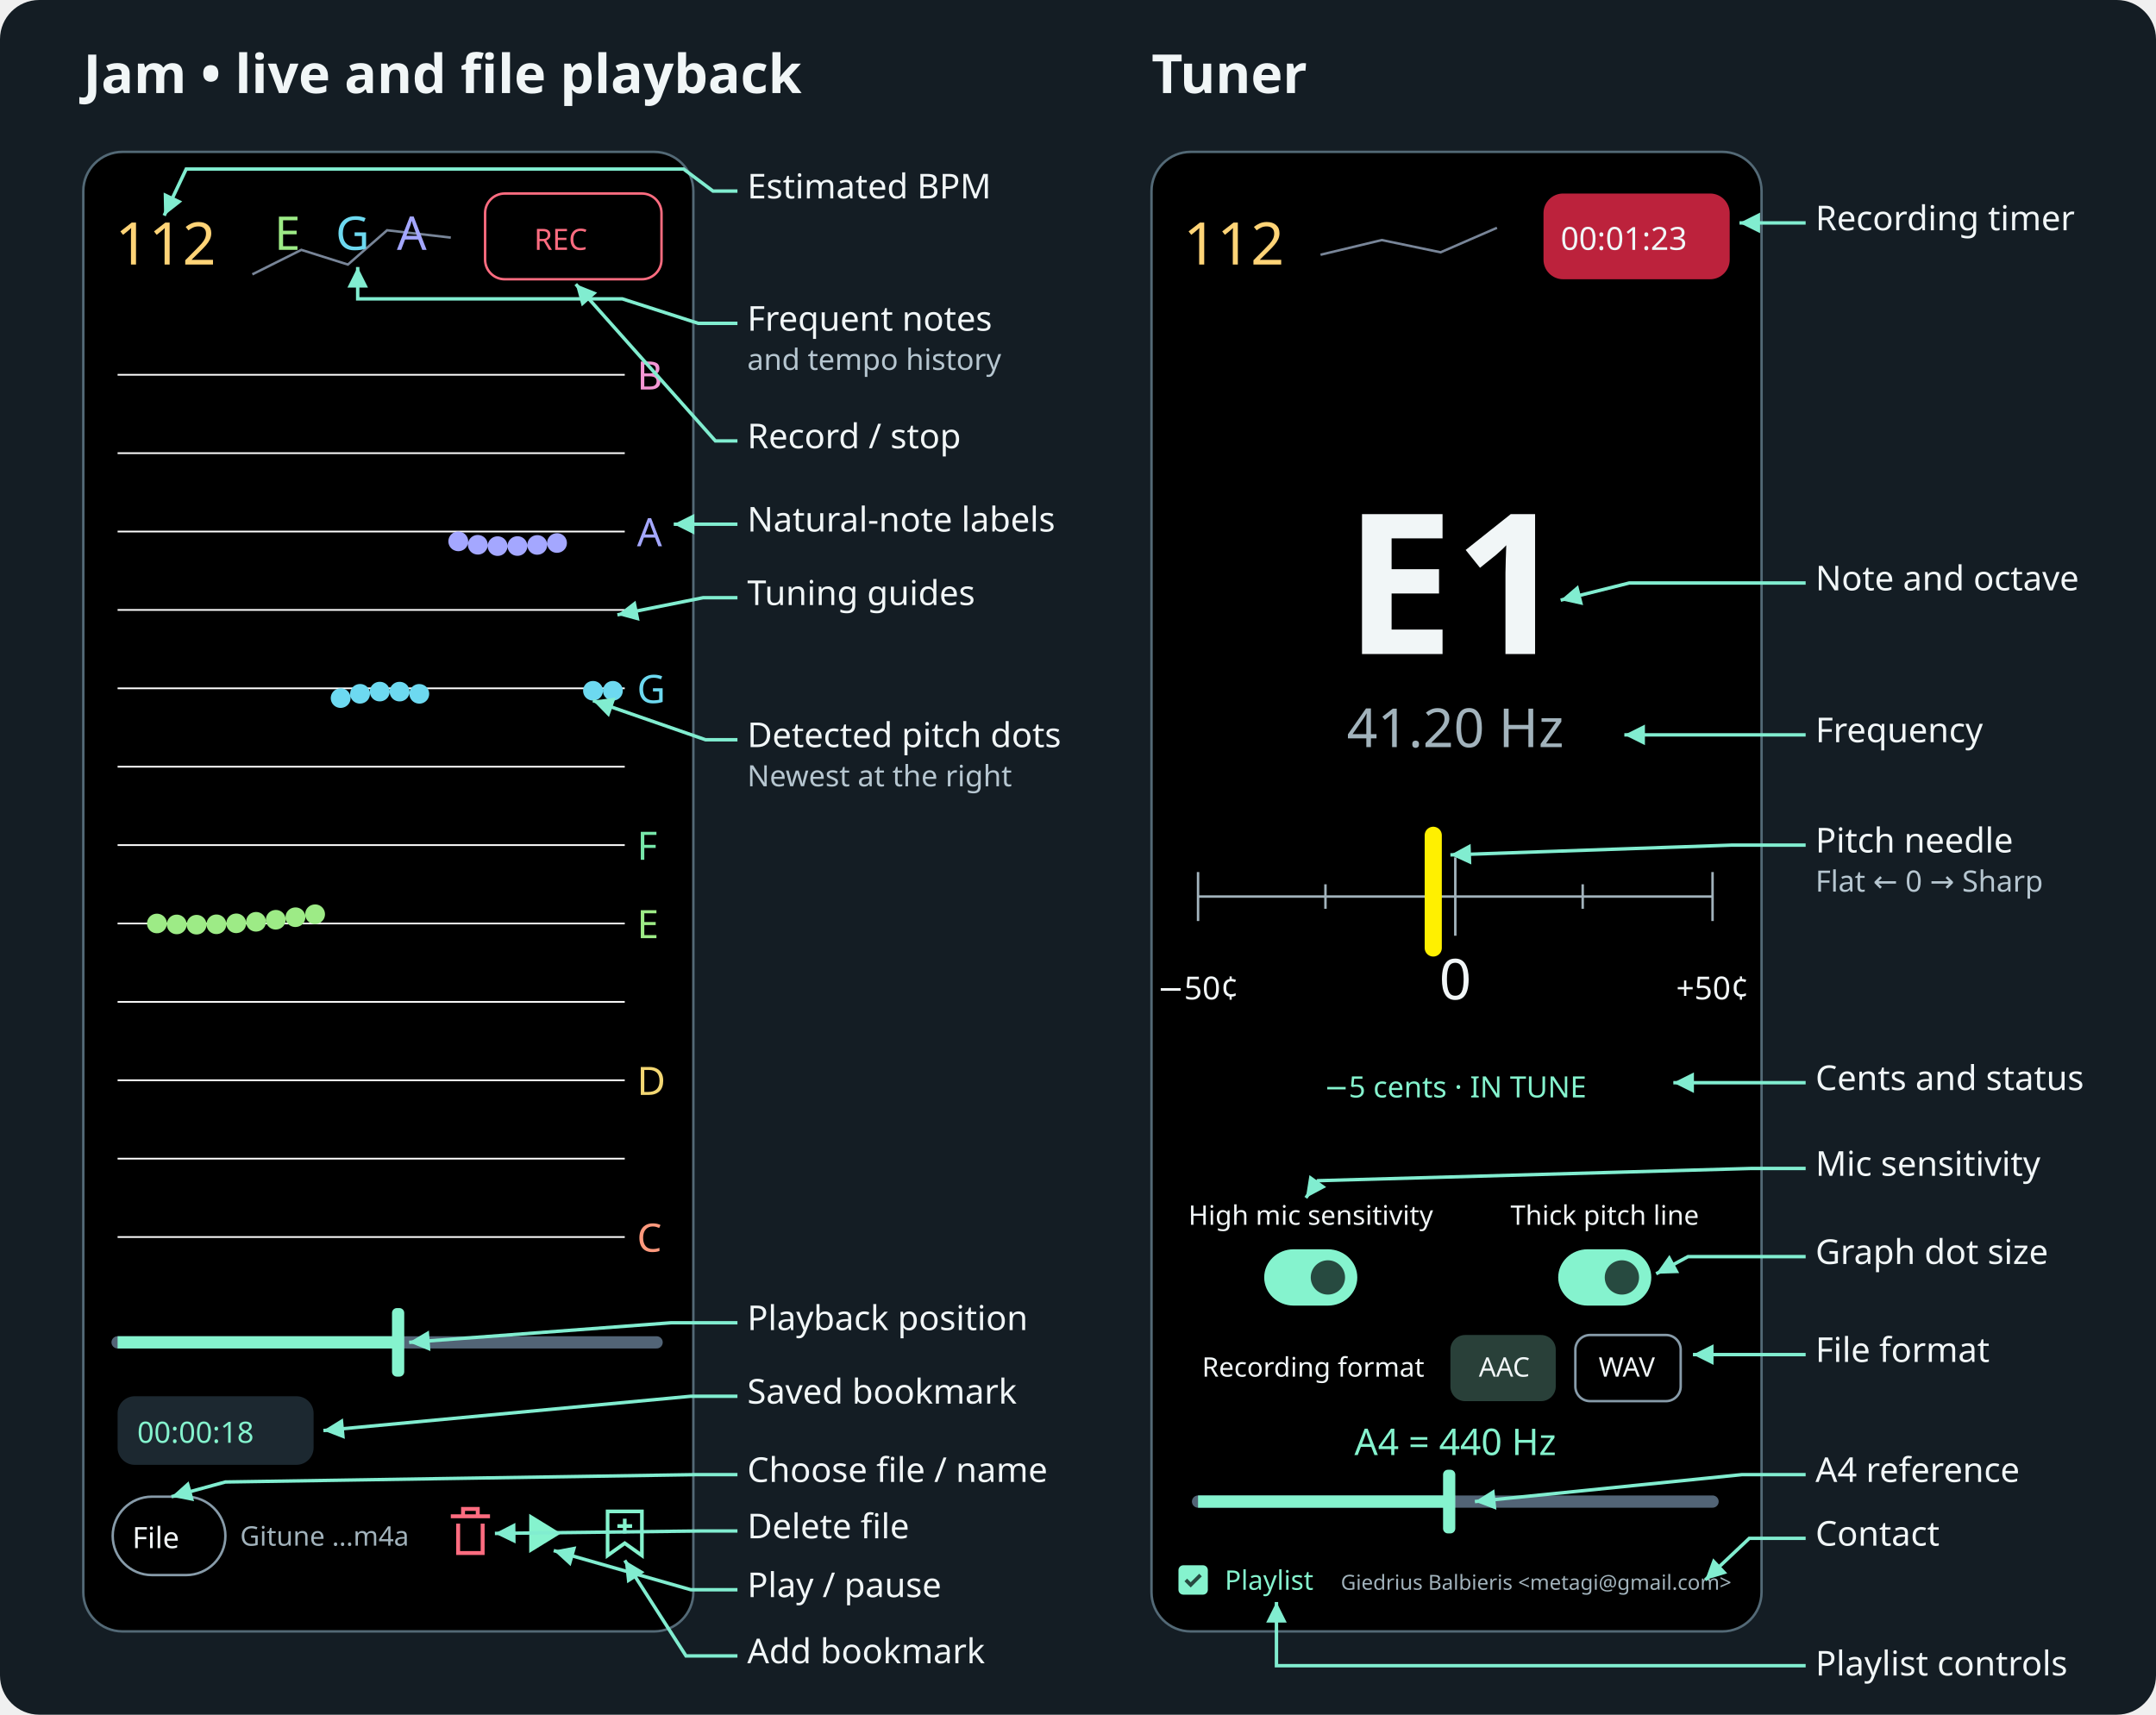
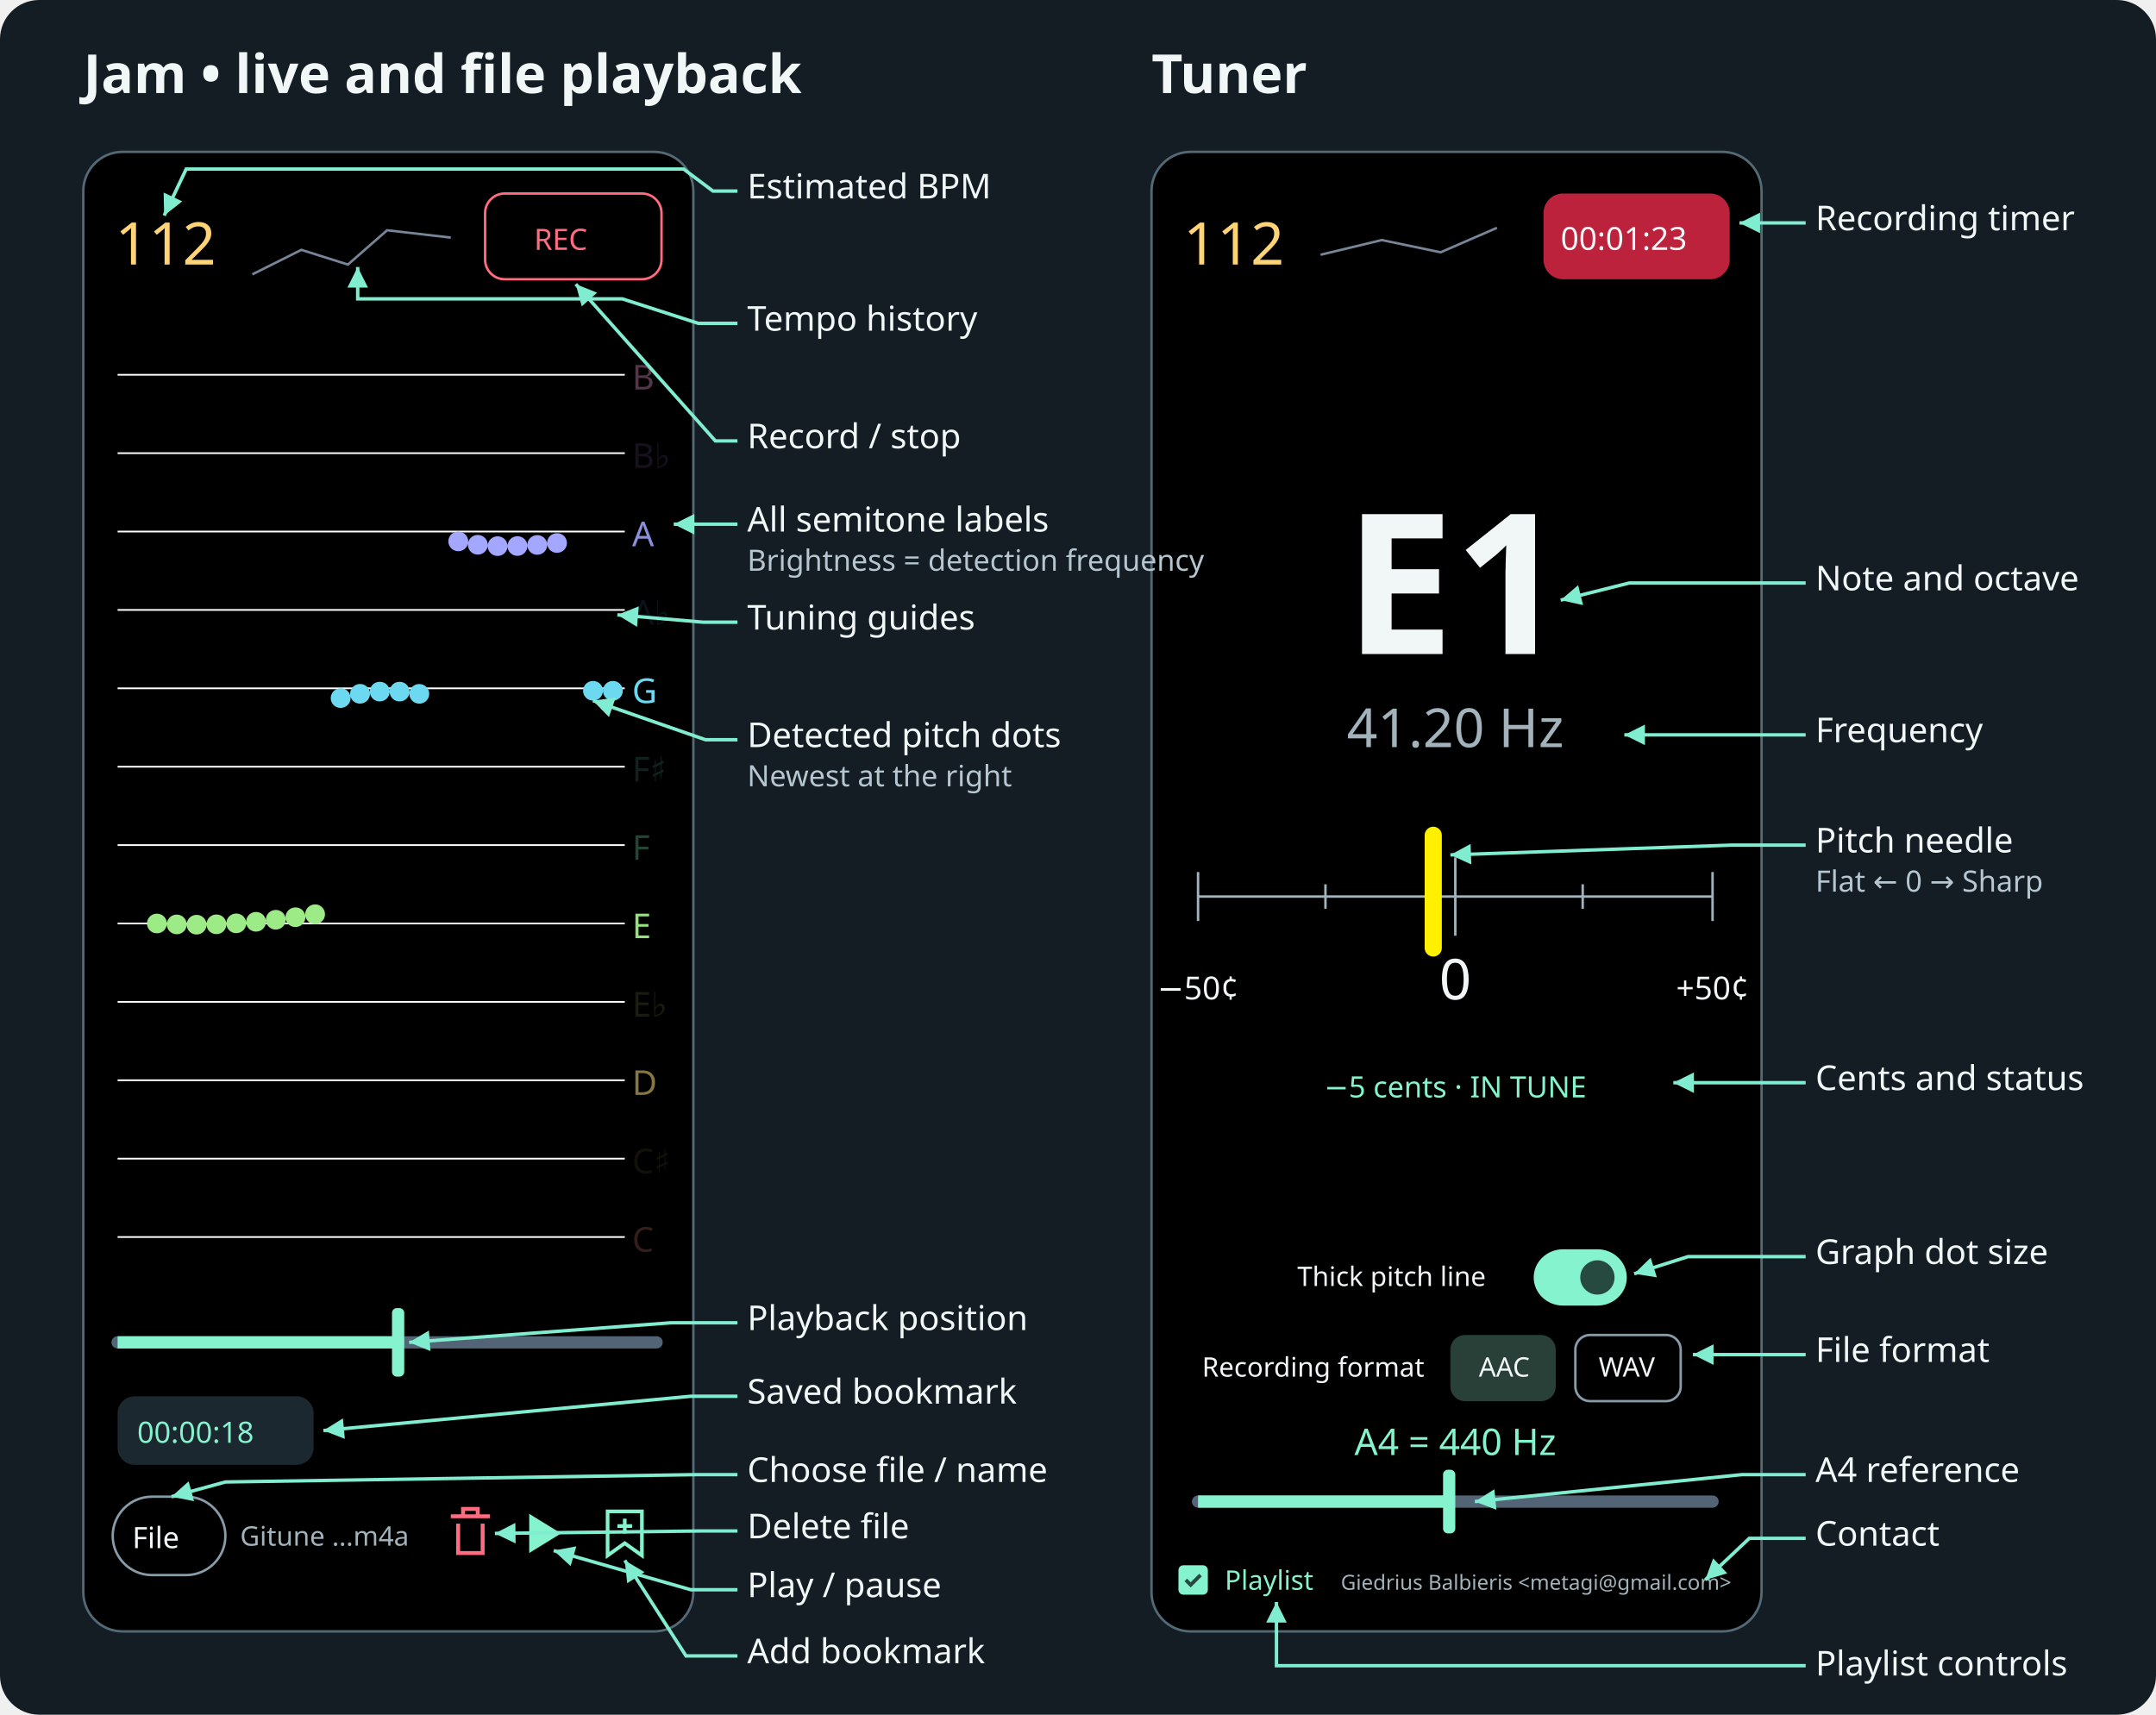
<svg xmlns="http://www.w3.org/2000/svg" width="880" height="700" viewBox="0 0 880 700">
  <defs>
    <marker id="arrow" markerWidth="7" markerHeight="7" refX="6" refY="3" orient="auto">
      <path d="M0 0L6 3L0 6Z" fill="#81edd0" />
    </marker>
    <style>text{font-family:system-ui,sans-serif;fill:#f1f6f7} .label{font-size:14px} .sub{font-size:12px;fill:#b6c6d0} .ui{font-family:monospace} .lead path{fill:none;stroke:#81edd0;stroke-width:1.4;marker-end:url(#arrow)}</style>
  </defs>
  <rect width="880" height="700" rx="16" fill="#141d24" />
  <text x="34" y="38" font-size="22" font-weight="bold">Jam • live and file playback</text>
  <text x="470" y="38" font-size="22" font-weight="bold">Tuner</text>
  <rect x="34" y="62" width="249" height="604" rx="16" fill="#000" stroke="#536976" />
  <rect x="470" y="62" width="249" height="604" rx="16" fill="#000" stroke="#536976" />
  <g class="ui">
    <text x="47" y="108" font-size="24" style="fill:#ffd477">112</text>
    <path d="M103 112l20 -10 19 6 16 -14 26 3" fill="none" stroke="#788598" />
-     <text x="112" y="102" font-size="19" style="fill:#9deb86">E</text>
-     <text x="137" y="102" font-size="19" style="fill:#6dd9f0">G</text>
-     <text x="162" y="102" font-size="19" style="fill:#a4a7ff">A</text>
    <rect x="198" y="79" width="72" height="35" rx="8" fill="none" stroke="#ff6c80" />
    <text x="218" y="102" style="fill:#ff6c80">REC</text>
    <path d="M48 153H255 M48 185H255 M48 217H255 M48 249H255 M48 281H255 M48 313H255 M48 345H255 M48 377H255 M48 409H255 M48 441H255 M48 473H255 M48 505H255" stroke="#fff" stroke-width=".7" />
-     <g font-size="16">
-       <text x="260" y="159" style="fill:#f397d4">B</text>
-       <text x="260" y="223" style="fill:#a4a7ff">A</text>
-       <text x="260" y="287" style="fill:#6dd9f0">G</text>
-       <text x="260" y="351" style="fill:#77e7aa">F</text>
-       <text x="260" y="383" style="fill:#9deb86">E</text>
-       <text x="260" y="447" style="fill:#f3d773">D</text>
-       <text x="260" y="511" style="fill:#ff997d">C</text>
+     <g font-size="14">
+       <text x="258" y="159" style="fill:#f397d4;fill-opacity:.35">B</text>
+       <text x="258" y="191" style="fill:#c494fa;fill-opacity:.12">B♭</text>
+       <text x="258" y="223" style="fill:#a4a7ff;fill-opacity:.85">A</text>
+       <text x="258" y="255" style="fill:#80bcfa;fill-opacity:.10">A♭</text>
+       <text x="258" y="287" style="fill:#6dd9f0">G</text>
+       <text x="258" y="319" style="fill:#68e5ca;fill-opacity:.15">F♯</text>
+       <text x="258" y="351" style="fill:#77e7aa;fill-opacity:.3">F</text>
+       <text x="258" y="383" style="fill:#9deb86;fill-opacity:.95">E</text>
+       <text x="258" y="415" style="fill:#d5e97f;fill-opacity:.12">E♭</text>
+       <text x="258" y="447" style="fill:#f3d773;fill-opacity:.55">D</text>
+       <text x="258" y="479" style="fill:#f7be7a;fill-opacity:.08">C♯</text>
+       <text x="258" y="511" style="fill:#ff997d;fill-opacity:.2">C</text>
    </g>
    <g fill="none" stroke-width="8" stroke-linecap="round" stroke-dasharray=".1 8">
      <path d="M64 377q30 2 66 -4" stroke="#9deb86" />
      <path d="M139 285q18 -5 36 -1 M242 282l10 0" stroke="#6dd9f0" />
      <path d="M187 221q16 4 46 0" stroke="#a4a7ff" />
    </g>
    <path d="M48 548H268" stroke="#526476" stroke-width="5" stroke-linecap="round" />
    <path d="M48 548H163" stroke="#85f3ce" stroke-width="5" />
    <rect x="160" y="534" width="5" height="28" rx="2" fill="#85f3ce" />
    <rect x="48" y="570" width="80" height="28" rx="7" fill="#1c2830" />
    <text x="56" y="589" font-size="12" style="fill:#85f3ce">00:00:18</text>
    <rect x="46" y="611" width="46" height="32" rx="16" fill="none" stroke="#879ba9" />
    <text x="54" y="632" font-size="12">File</text>
    <text x="98" y="631" font-size="11" style="fill:#a2b3bc">Gitune …m4a</text>
    <path d="M184 619h16m-13 3v12h10v-12m-8-3v-3h6v3" fill="none" stroke="#ff6c80" stroke-width="1.6" />
    <path d="M216 618l13 8-13 8z" fill="#85f3ce" />
    <path d="M248 617h14v18l-7-5-7 5z m4 6h6m-3-3v6" fill="none" stroke="#85f3ce" stroke-width="1.5" />
    <text x="483" y="108" font-size="24" style="fill:#ffd477">112</text>
    <path d="M539 104l25 -6 24 5 23 -10" fill="none" stroke="#788598" />
    <rect x="630" y="79" width="76" height="35" rx="8" fill="#bc223c" />
    <text x="637" y="102" font-size="13">00:01:23</text>
    <text x="594" y="267" text-anchor="middle" font-size="80" font-weight="bold">E1</text>
    <text x="594" y="305" text-anchor="middle" font-size="22" style="fill:#a2b3bc">41.20 Hz</text>
    <path d="M489 366H699 M489 356v20 M541 361v10 M594 350v32 M646 361v10 M699 356v20" fill="none" stroke="#a2b3bc" />
    <path d="M585 341v46" stroke="#fff000" stroke-width="7" stroke-linecap="round" />
    <text x="489" y="408" text-anchor="middle" font-size="13">−50¢</text>
    <text x="594" y="408" text-anchor="middle" font-size="23">0</text>
    <text x="699" y="408" text-anchor="middle" font-size="13">+50¢</text>
    <text x="594" y="448" text-anchor="middle" style="fill:#85f3ce">−5 cents · IN TUNE</text>
  </g>
  <g font-size="11" text-anchor="middle">
-     <text x="535" y="500">High mic sensitivity</text>
-     <text x="655" y="500">Thick pitch line</text>
-     <rect x="516" y="510" width="38" height="23" rx="12" fill="#85f3ce" />
-     <circle cx="542" cy="521.5" r="7" fill="#274a40" />
-     <rect x="636" y="510" width="38" height="23" rx="12" fill="#85f3ce" />
-     <circle cx="662" cy="521.5" r="7" fill="#274a40" />
+     <text x="568" y="525">Thick pitch line</text>
+     <rect x="626" y="510" width="38" height="23" rx="12" fill="#85f3ce" />
+     <circle cx="652" cy="521.5" r="7" fill="#274a40" />
    <text x="536" y="562">Recording format</text>
    <rect x="592" y="545" width="43" height="27" rx="6" fill="#294039" />
    <text x="614" y="562">AAC</text>
    <rect x="643" y="545" width="43" height="27" rx="6" fill="none" stroke="#879ba9" />
    <text x="664" y="562">WAV</text>
    <text x="594" y="594" font-size="15" style="fill:#85f3ce">A4 = 440 Hz</text>
    <path d="M489 613H699" stroke="#526476" stroke-width="5" stroke-linecap="round" />
    <path d="M489 613H592" stroke="#85f3ce" stroke-width="5" />
    <rect x="589" y="600" width="5" height="26" rx="2" fill="#85f3ce" />
    <rect x="481" y="639" width="12" height="12" rx="2" fill="#85f3ce" />
    <path d="M484 645l2 2 4 -4" fill="none" stroke="#274a40" stroke-width="1.5" />
    <text x="518" y="649" style="fill:#85f3ce">Playlist</text>
    <text x="627" y="649" font-size="8.5" style="fill:#a2b3bc">Giedrius Balbieris &lt;metagi@gmail.com&gt;</text>
  </g>
  <g class="lead">
    <path d="M301 78H291L279 69H76L67 88" />
    <path d="M301 132H285L254 122H146V109" />
    <path d="M301 180H292L235 116" />
    <path d="M301 214H275" />
-     <path d="M301 244H287L252 251" />
+     <path d="M301 254H287L252 251" />
    <path d="M301 302H288L242 286" />
    <path d="M301 540H274L167 548" />
    <path d="M301 570H282L132 584" />
    <path d="M301 602H284L92 605L70 611" />
    <path d="M301 625H286L202 626" />
    <path d="M301 649H282L226 633" />
    <path d="M301 676H280L255 637" />
    <path d="M737 91H710" />
    <path d="M737 238H665L637 245" />
    <path d="M737 300H663" />
    <path d="M737 345H707L592 349" />
    <path d="M737 442H683" />
-     <path d="M737 477H715L538 482L533 489" />
-     <path d="M737 513H689L676 520" />
+     <path d="M737 513H689L667 520" />
    <path d="M737 553H691" />
    <path d="M737 602H711L602 613" />
    <path d="M737 628H714L696 645" />
    <path d="M737 680H521V654" />
  </g>
  <g class="label">
    <text x="305" y="81">Estimated BPM</text>
-     <text x="305" y="135">Frequent notes</text>
-     <text x="305" y="151" class="sub">and tempo history</text>
+     <text x="305" y="135">Tempo history</text>
    <text x="305" y="183">Record / stop</text>
-     <text x="305" y="217">Natural-note labels</text>
-     <text x="305" y="247">Tuning guides</text>
+     <text x="305" y="217">All semitone labels</text>
+     <text x="305" y="233" class="sub">Brightness = detection frequency</text>
+     <text x="305" y="257">Tuning guides</text>
    <text x="305" y="305">Detected pitch dots</text>
    <text x="305" y="321" class="sub">Newest at the right</text>
    <text x="305" y="543">Playback position</text>
    <text x="305" y="573">Saved bookmark</text>
    <text x="305" y="605">Choose file / name</text>
    <text x="305" y="628">Delete file</text>
    <text x="305" y="652">Play / pause</text>
    <text x="305" y="679">Add bookmark</text>
    <text x="741" y="94">Recording timer</text>
    <text x="741" y="241">Note and octave</text>
    <text x="741" y="303">Frequency</text>
    <text x="741" y="348">Pitch needle</text>
    <text x="741" y="364" class="sub">Flat ← 0 → Sharp</text>
    <text x="741" y="445">Cents and status</text>
-     <text x="741" y="480">Mic sensitivity</text>
    <text x="741" y="516">Graph dot size</text>
    <text x="741" y="556">File format</text>
    <text x="741" y="605">A4 reference</text>
    <text x="741" y="631">Contact</text>
    <text x="741" y="684">Playlist controls</text>
  </g>
</svg>
